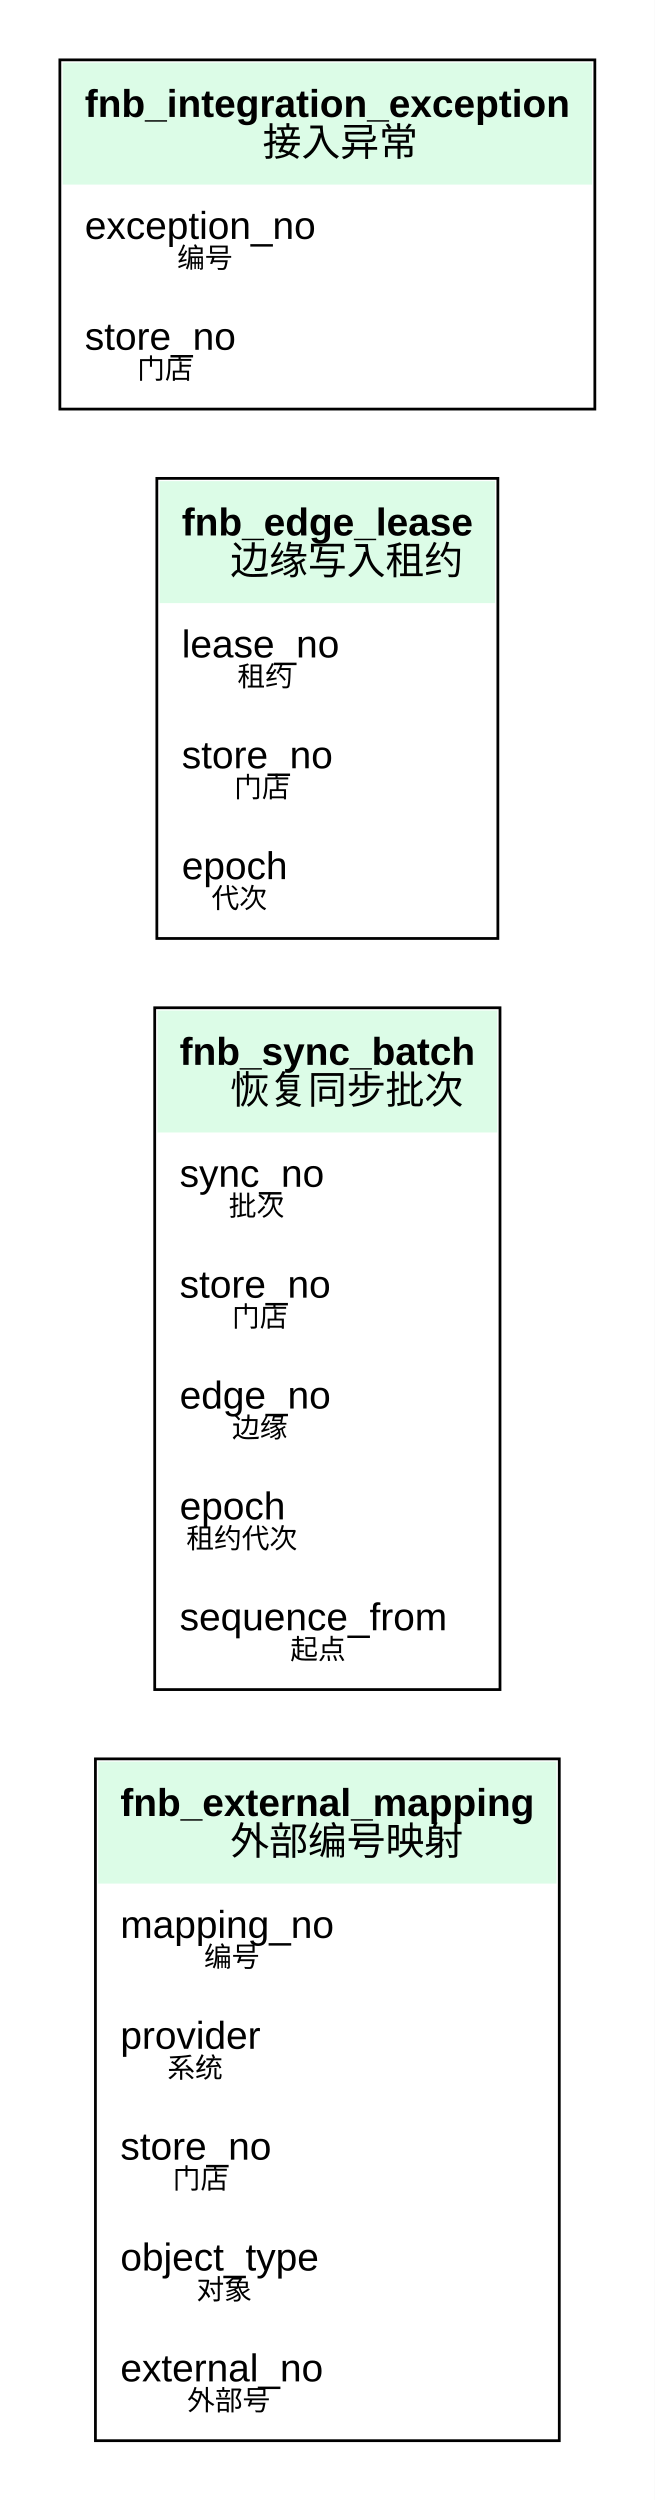
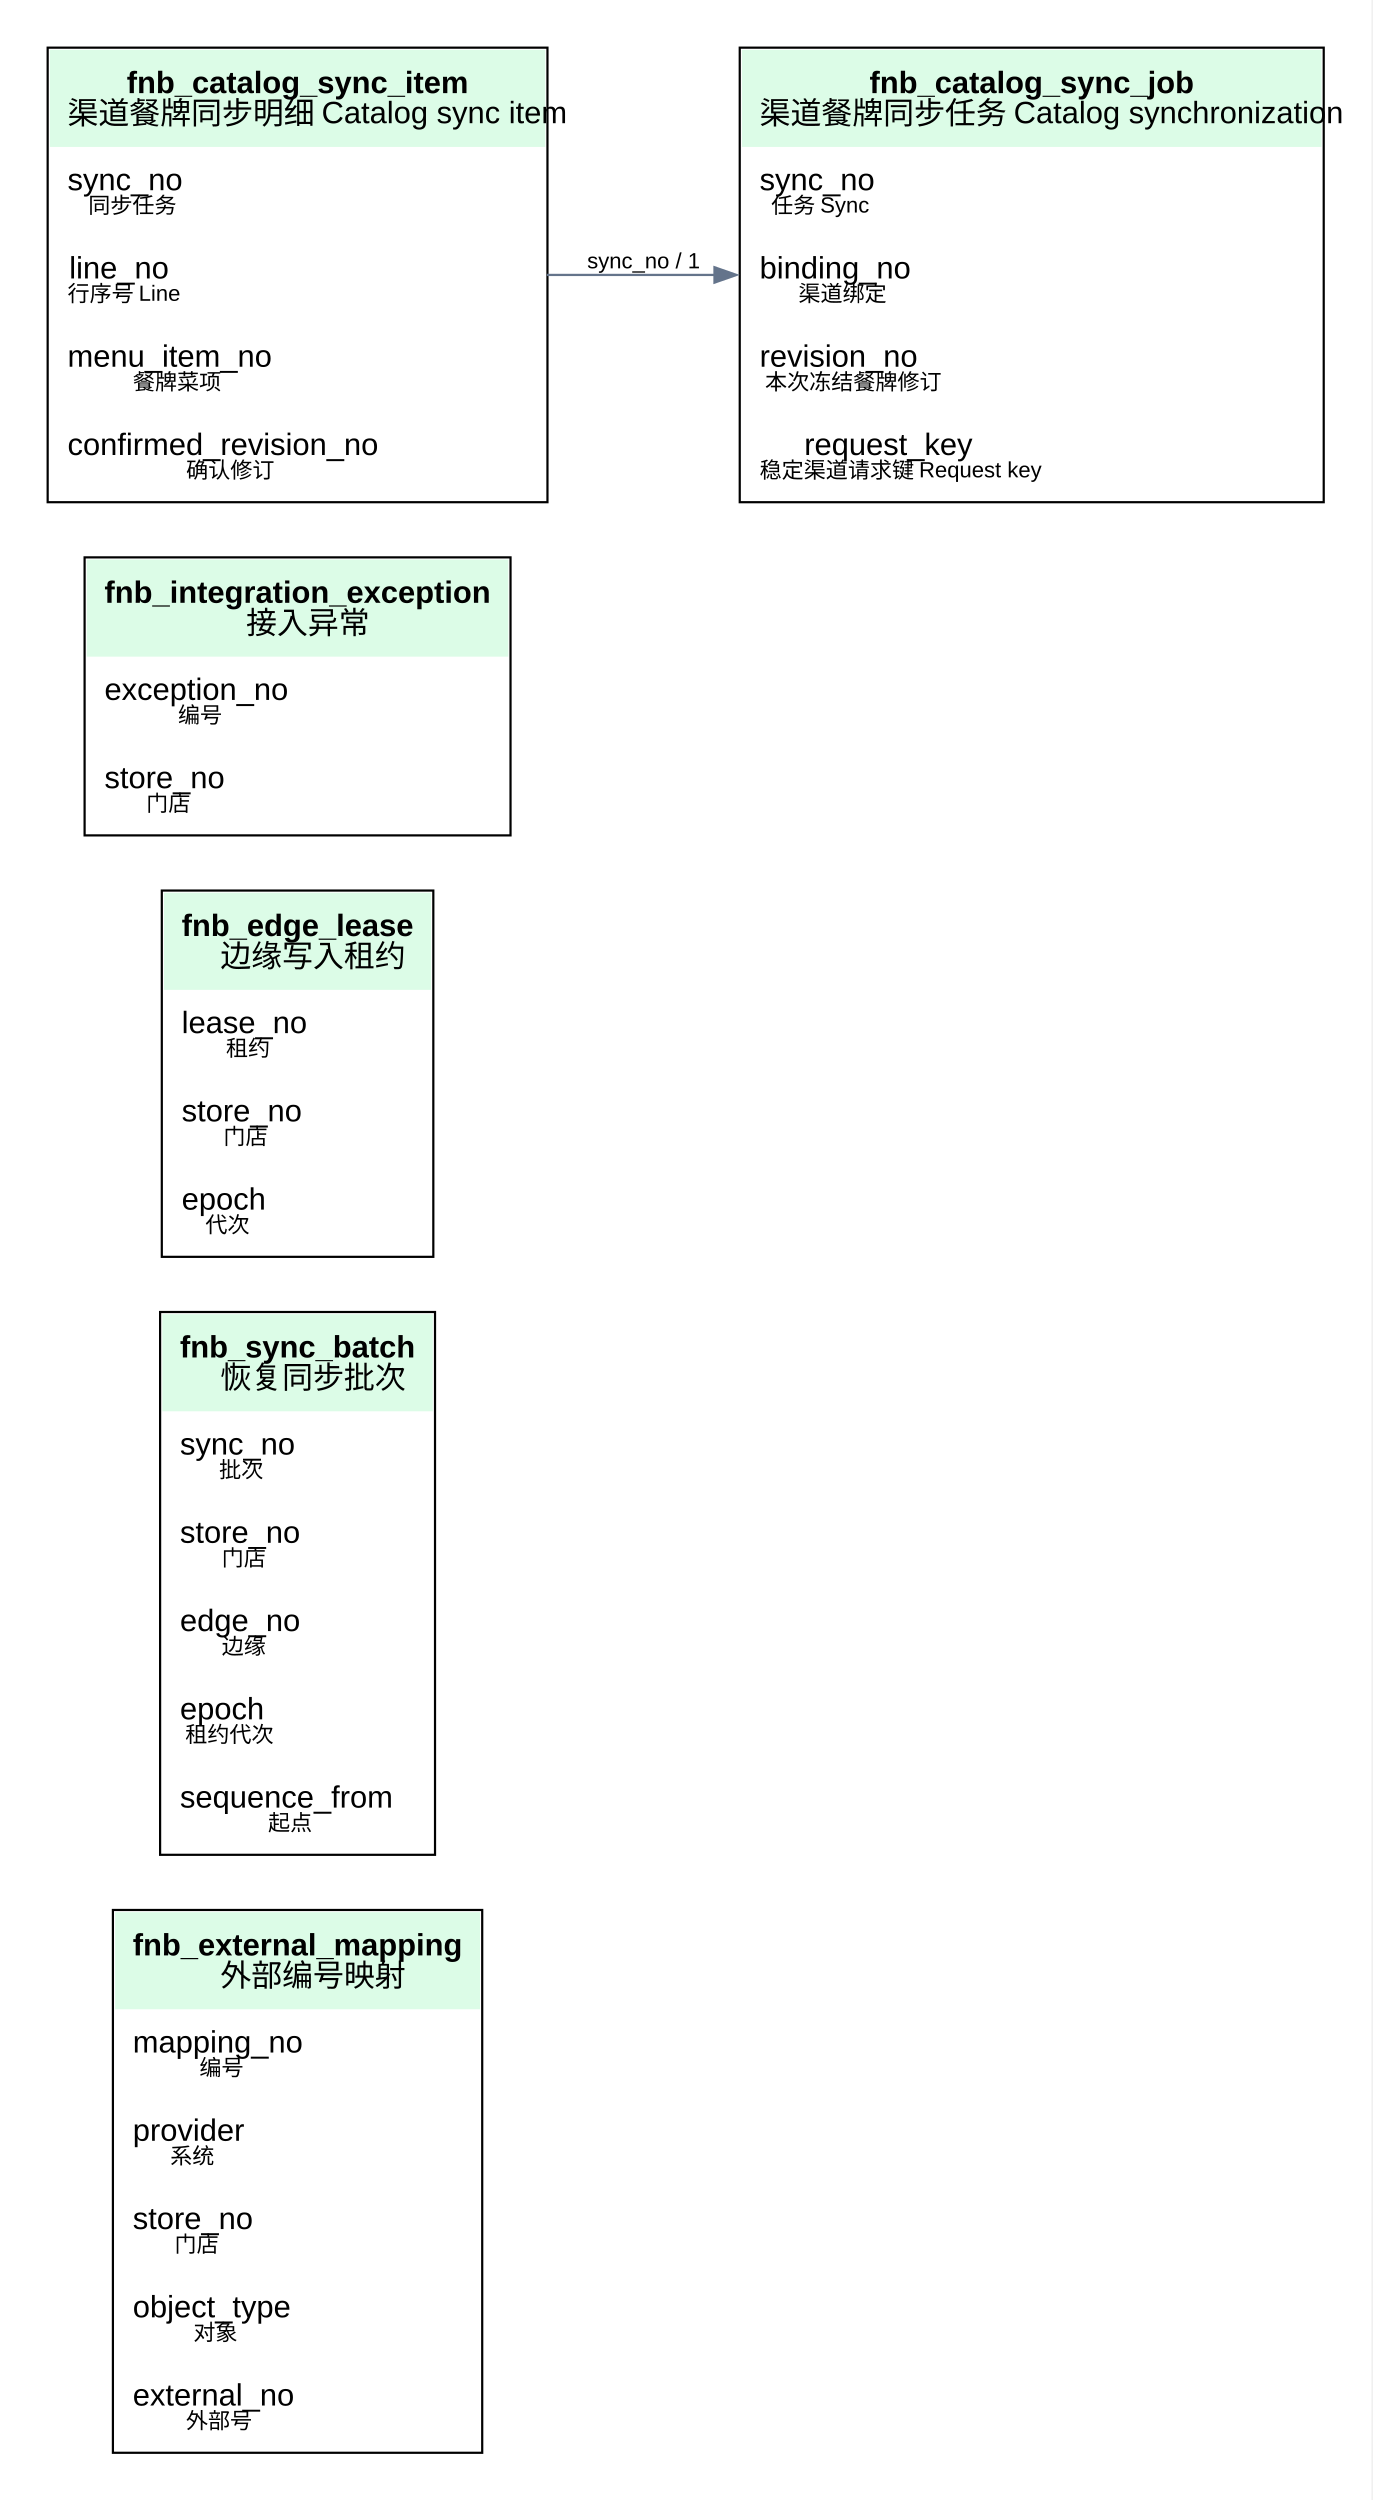
- <svg xmlns="http://www.w3.org/2000/svg" width="236pt" height="902pt" viewBox="0.00 0.00 236.00 902.00">
-   <g id="graph0" class="graph" transform="scale(1 1) rotate(0) translate(21.6 880.6)">
-     <polygon fill="white" stroke="none" points="-21.6,21.6 -21.6,-880.6 214.62,-880.6 214.62,21.6 -21.6,21.6" />
+ <svg xmlns="http://www.w3.org/2000/svg" width="622pt" height="1133pt" viewBox="0.00 0.00 622.00 1133.00">
+   <g id="graph0" class="graph" transform="scale(1 1) rotate(0) translate(21.6 1111.6)">
+     <polygon fill="white" stroke="none" points="-21.6,21.6 -21.6,-1111.6 599.91,-1111.6 599.91,21.6 -21.6,21.6" />
    <g id="node1" class="node">
-       <polygon fill="none" stroke="black" points="12.83,0 12.83,-246 180.19,-246 180.19,0 12.83,0" />
-       <polygon fill="#dcfce7" stroke="none" points="13.83,-201 13.83,-245 179.19,-245 179.19,-201 13.83,-201" />
-       <text xml:space="preserve" text-anchor="start" x="21.83" y="-225.4" font-family="Arial" font-weight="bold" font-size="14.00">fnb_external_mapping</text>
-       <text xml:space="preserve" text-anchor="start" x="61.5" y="-211.4" font-family="Arial" font-size="14.00">外部编号映射</text>
-       <text xml:space="preserve" text-anchor="start" x="21.83" y="-181.4" font-family="Arial" font-size="14.00">mapping_no</text>
-       <text xml:space="preserve" text-anchor="start" x="52.02" y="-171" font-family="Arial" font-size="10.00">编号</text>
-       <text xml:space="preserve" text-anchor="start" x="21.83" y="-141.4" font-family="Arial" font-size="14.00">provider</text>
-       <text xml:space="preserve" text-anchor="start" x="38.78" y="-131" font-family="Arial" font-size="10.00">系统</text>
-       <text xml:space="preserve" text-anchor="start" x="21.83" y="-101.4" font-family="Arial" font-size="14.00">store_no</text>
-       <text xml:space="preserve" text-anchor="start" x="40.73" y="-91" font-family="Arial" font-size="10.00">门店</text>
-       <text xml:space="preserve" text-anchor="start" x="21.83" y="-61.4" font-family="Arial" font-size="14.00">object_type</text>
-       <text xml:space="preserve" text-anchor="start" x="49.3" y="-51" font-family="Arial" font-size="10.00">对象</text>
-       <text xml:space="preserve" text-anchor="start" x="21.83" y="-21.4" font-family="Arial" font-size="14.00">external_no</text>
-       <text xml:space="preserve" text-anchor="start" x="45.91" y="-11" font-family="Arial" font-size="10.00">外部号</text>
+       <polygon fill="none" stroke="black" points="29.57,0 29.57,-246 196.94,-246 196.94,0 29.57,0" />
+       <polygon fill="#dcfce7" stroke="none" points="30.57,-201 30.57,-245 195.94,-245 195.94,-201 30.57,-201" />
+       <text xml:space="preserve" text-anchor="start" x="38.57" y="-225.4" font-family="Arial" font-weight="bold" font-size="14.00">fnb_external_mapping</text>
+       <text xml:space="preserve" text-anchor="start" x="78.25" y="-211.4" font-family="Arial" font-size="14.00">外部编号映射</text>
+       <text xml:space="preserve" text-anchor="start" x="38.57" y="-181.4" font-family="Arial" font-size="14.00">mapping_no</text>
+       <text xml:space="preserve" text-anchor="start" x="68.77" y="-171" font-family="Arial" font-size="10.00">编号</text>
+       <text xml:space="preserve" text-anchor="start" x="38.57" y="-141.4" font-family="Arial" font-size="14.00">provider</text>
+       <text xml:space="preserve" text-anchor="start" x="55.53" y="-131" font-family="Arial" font-size="10.00">系统</text>
+       <text xml:space="preserve" text-anchor="start" x="38.57" y="-101.4" font-family="Arial" font-size="14.00">store_no</text>
+       <text xml:space="preserve" text-anchor="start" x="57.48" y="-91" font-family="Arial" font-size="10.00">门店</text>
+       <text xml:space="preserve" text-anchor="start" x="38.57" y="-61.4" font-family="Arial" font-size="14.00">object_type</text>
+       <text xml:space="preserve" text-anchor="start" x="66.04" y="-51" font-family="Arial" font-size="10.00">对象</text>
+       <text xml:space="preserve" text-anchor="start" x="38.57" y="-21.4" font-family="Arial" font-size="14.00">external_no</text>
+       <text xml:space="preserve" text-anchor="start" x="62.65" y="-11" font-family="Arial" font-size="10.00">外部号</text>
    </g>
    <g id="node2" class="node">
-       <polygon fill="none" stroke="black" points="34.22,-271 34.22,-517 158.8,-517 158.8,-271 34.22,-271" />
-       <polygon fill="#dcfce7" stroke="none" points="35.22,-472 35.22,-516 157.8,-516 157.8,-472 35.22,-472" />
-       <text xml:space="preserve" text-anchor="start" x="43.22" y="-496.4" font-family="Arial" font-weight="bold" font-size="14.00">fnb_sync_batch</text>
-       <text xml:space="preserve" text-anchor="start" x="61.5" y="-482.4" font-family="Arial" font-size="14.00">恢复同步批次</text>
-       <text xml:space="preserve" text-anchor="start" x="43.22" y="-452.4" font-family="Arial" font-size="14.00">sync_no</text>
-       <text xml:space="preserve" text-anchor="start" x="60.95" y="-442" font-family="Arial" font-size="10.00">批次</text>
-       <text xml:space="preserve" text-anchor="start" x="43.22" y="-412.4" font-family="Arial" font-size="14.00">store_no</text>
-       <text xml:space="preserve" text-anchor="start" x="62.12" y="-402" font-family="Arial" font-size="10.00">门店</text>
-       <text xml:space="preserve" text-anchor="start" x="43.22" y="-372.4" font-family="Arial" font-size="14.00">edge_no</text>
-       <text xml:space="preserve" text-anchor="start" x="62.13" y="-362" font-family="Arial" font-size="10.00">边缘</text>
-       <text xml:space="preserve" text-anchor="start" x="43.22" y="-332.4" font-family="Arial" font-size="14.00">epoch</text>
-       <text xml:space="preserve" text-anchor="start" x="45.62" y="-322" font-family="Arial" font-size="10.00">租约代次</text>
-       <text xml:space="preserve" text-anchor="start" x="43.22" y="-292.4" font-family="Arial" font-size="14.00">sequence_from</text>
-       <text xml:space="preserve" text-anchor="start" x="83.13" y="-282" font-family="Arial" font-size="10.00">起点</text>
+       <polygon fill="none" stroke="black" points="50.96,-271 50.96,-517 175.55,-517 175.55,-271 50.96,-271" />
+       <polygon fill="#dcfce7" stroke="none" points="51.96,-472 51.96,-516 174.55,-516 174.55,-472 51.96,-472" />
+       <text xml:space="preserve" text-anchor="start" x="59.96" y="-496.4" font-family="Arial" font-weight="bold" font-size="14.00">fnb_sync_batch</text>
+       <text xml:space="preserve" text-anchor="start" x="78.25" y="-482.4" font-family="Arial" font-size="14.00">恢复同步批次</text>
+       <text xml:space="preserve" text-anchor="start" x="59.96" y="-452.4" font-family="Arial" font-size="14.00">sync_no</text>
+       <text xml:space="preserve" text-anchor="start" x="77.7" y="-442" font-family="Arial" font-size="10.00">批次</text>
+       <text xml:space="preserve" text-anchor="start" x="59.96" y="-412.4" font-family="Arial" font-size="14.00">store_no</text>
+       <text xml:space="preserve" text-anchor="start" x="78.87" y="-402" font-family="Arial" font-size="10.00">门店</text>
+       <text xml:space="preserve" text-anchor="start" x="59.96" y="-372.4" font-family="Arial" font-size="14.00">edge_no</text>
+       <text xml:space="preserve" text-anchor="start" x="78.88" y="-362" font-family="Arial" font-size="10.00">边缘</text>
+       <text xml:space="preserve" text-anchor="start" x="59.96" y="-332.4" font-family="Arial" font-size="14.00">epoch</text>
+       <text xml:space="preserve" text-anchor="start" x="62.36" y="-322" font-family="Arial" font-size="10.00">租约代次</text>
+       <text xml:space="preserve" text-anchor="start" x="59.96" y="-292.4" font-family="Arial" font-size="14.00">sequence_from</text>
+       <text xml:space="preserve" text-anchor="start" x="99.88" y="-282" font-family="Arial" font-size="10.00">起点</text>
    </g>
    <g id="node3" class="node">
-       <polygon fill="none" stroke="black" points="34.99,-542 34.99,-708 158.03,-708 158.03,-542 34.99,-542" />
-       <polygon fill="#dcfce7" stroke="none" points="35.99,-663 35.99,-707 157.03,-707 157.03,-663 35.99,-663" />
-       <text xml:space="preserve" text-anchor="start" x="43.99" y="-687.4" font-family="Arial" font-weight="bold" font-size="14.00">fnb_edge_lease</text>
-       <text xml:space="preserve" text-anchor="start" x="61.5" y="-673.4" font-family="Arial" font-size="14.00">边缘写入租约</text>
-       <text xml:space="preserve" text-anchor="start" x="43.99" y="-643.4" font-family="Arial" font-size="14.00">lease_no</text>
-       <text xml:space="preserve" text-anchor="start" x="64.06" y="-633" font-family="Arial" font-size="10.00">租约</text>
-       <text xml:space="preserve" text-anchor="start" x="43.99" y="-603.4" font-family="Arial" font-size="14.00">store_no</text>
-       <text xml:space="preserve" text-anchor="start" x="62.89" y="-593" font-family="Arial" font-size="10.00">门店</text>
-       <text xml:space="preserve" text-anchor="start" x="43.99" y="-563.4" font-family="Arial" font-size="14.00">epoch</text>
-       <text xml:space="preserve" text-anchor="start" x="54.72" y="-553" font-family="Arial" font-size="10.00">代次</text>
+       <polygon fill="none" stroke="black" points="51.73,-542 51.73,-708 174.78,-708 174.78,-542 51.73,-542" />
+       <polygon fill="#dcfce7" stroke="none" points="52.73,-663 52.73,-707 173.78,-707 173.78,-663 52.73,-663" />
+       <text xml:space="preserve" text-anchor="start" x="60.73" y="-687.4" font-family="Arial" font-weight="bold" font-size="14.00">fnb_edge_lease</text>
+       <text xml:space="preserve" text-anchor="start" x="78.25" y="-673.4" font-family="Arial" font-size="14.00">边缘写入租约</text>
+       <text xml:space="preserve" text-anchor="start" x="60.73" y="-643.4" font-family="Arial" font-size="14.00">lease_no</text>
+       <text xml:space="preserve" text-anchor="start" x="80.81" y="-633" font-family="Arial" font-size="10.00">租约</text>
+       <text xml:space="preserve" text-anchor="start" x="60.73" y="-603.4" font-family="Arial" font-size="14.00">store_no</text>
+       <text xml:space="preserve" text-anchor="start" x="79.64" y="-593" font-family="Arial" font-size="10.00">门店</text>
+       <text xml:space="preserve" text-anchor="start" x="60.73" y="-563.4" font-family="Arial" font-size="14.00">epoch</text>
+       <text xml:space="preserve" text-anchor="start" x="71.47" y="-553" font-family="Arial" font-size="10.00">代次</text>
    </g>
    <g id="node4" class="node">
-       <polygon fill="none" stroke="black" points="0,-733 0,-859 193.02,-859 193.02,-733 0,-733" />
-       <polygon fill="#dcfce7" stroke="none" points="1,-814 1,-858 192.02,-858 192.02,-814 1,-814" />
-       <text xml:space="preserve" text-anchor="start" x="9" y="-838.4" font-family="Arial" font-weight="bold" font-size="14.00">fnb_integration_exception</text>
-       <text xml:space="preserve" text-anchor="start" x="73.17" y="-824.4" font-family="Arial" font-size="14.00">接入异常</text>
-       <text xml:space="preserve" text-anchor="start" x="9" y="-794.4" font-family="Arial" font-size="14.00">exception_no</text>
-       <text xml:space="preserve" text-anchor="start" x="42.31" y="-784" font-family="Arial" font-size="10.00">编号</text>
-       <text xml:space="preserve" text-anchor="start" x="9" y="-754.4" font-family="Arial" font-size="14.00">store_no</text>
-       <text xml:space="preserve" text-anchor="start" x="27.91" y="-744" font-family="Arial" font-size="10.00">门店</text>
+       <polygon fill="none" stroke="black" points="16.74,-733 16.74,-859 209.77,-859 209.77,-733 16.74,-733" />
+       <polygon fill="#dcfce7" stroke="none" points="17.74,-814 17.74,-858 208.77,-858 208.77,-814 17.74,-814" />
+       <text xml:space="preserve" text-anchor="start" x="25.74" y="-838.4" font-family="Arial" font-weight="bold" font-size="14.00">fnb_integration_exception</text>
+       <text xml:space="preserve" text-anchor="start" x="89.92" y="-824.4" font-family="Arial" font-size="14.00">接入异常</text>
+       <text xml:space="preserve" text-anchor="start" x="25.74" y="-794.4" font-family="Arial" font-size="14.00">exception_no</text>
+       <text xml:space="preserve" text-anchor="start" x="59.05" y="-784" font-family="Arial" font-size="10.00">编号</text>
+       <text xml:space="preserve" text-anchor="start" x="25.74" y="-754.4" font-family="Arial" font-size="14.00">store_no</text>
+       <text xml:space="preserve" text-anchor="start" x="44.65" y="-744" font-family="Arial" font-size="10.00">门店</text>
+     </g>
+     <g id="node5" class="node">
+       <polygon fill="none" stroke="black" points="313.65,-884 313.65,-1090 578.31,-1090 578.31,-884 313.65,-884" />
+       <polygon fill="#dcfce7" stroke="none" points="314.65,-1045 314.65,-1089 577.31,-1089 577.31,-1045 314.65,-1045" />
+       <text xml:space="preserve" text-anchor="start" x="372.46" y="-1069.4" font-family="Arial" font-weight="bold" font-size="14.00">fnb_catalog_sync_job</text>
+       <text xml:space="preserve" text-anchor="start" x="322.65" y="-1055.4" font-family="Arial" font-size="14.00">渠道餐牌同步任务 Catalog synchronization</text>
+       <text xml:space="preserve" text-anchor="start" x="322.65" y="-1025.4" font-family="Arial" font-size="14.00">sync_no</text>
+       <text xml:space="preserve" text-anchor="start" x="327.88" y="-1015" font-family="Arial" font-size="10.00">任务 Sync</text>
+       <text xml:space="preserve" text-anchor="start" x="322.65" y="-985.4" font-family="Arial" font-size="14.00">binding_no</text>
+       <text xml:space="preserve" text-anchor="start" x="340.24" y="-975" font-family="Arial" font-size="10.00">渠道绑定</text>
+       <text xml:space="preserve" text-anchor="start" x="322.65" y="-945.4" font-family="Arial" font-size="14.00">revision_no</text>
+       <text xml:space="preserve" text-anchor="start" x="325.11" y="-935" font-family="Arial" font-size="10.00">本次冻结餐牌修订</text>
+       <text xml:space="preserve" text-anchor="start" x="342.87" y="-905.4" font-family="Arial" font-size="14.00">request_key</text>
+       <text xml:space="preserve" text-anchor="start" x="322.65" y="-895" font-family="Arial" font-size="10.00">稳定渠道请求键 Request key</text>
+     </g>
+     <g id="node6" class="node">
+       <polygon fill="none" stroke="black" points="0,-884 0,-1090 226.51,-1090 226.51,-884 0,-884" />
+       <polygon fill="#dcfce7" stroke="none" points="1,-1045 1,-1089 225.51,-1089 225.51,-1045 1,-1045" />
+       <text xml:space="preserve" text-anchor="start" x="35.84" y="-1069.4" font-family="Arial" font-weight="bold" font-size="14.00">fnb_catalog_sync_item</text>
+       <text xml:space="preserve" text-anchor="start" x="9" y="-1055.4" font-family="Arial" font-size="14.00">渠道餐牌同步明细 Catalog sync item</text>
+       <text xml:space="preserve" text-anchor="start" x="9" y="-1025.4" font-family="Arial" font-size="14.00">sync_no</text>
+       <text xml:space="preserve" text-anchor="start" x="18.4" y="-1015" font-family="Arial" font-size="10.00">同步任务</text>
+       <text xml:space="preserve" text-anchor="start" x="9.77" y="-985.4" font-family="Arial" font-size="14.00">line_no</text>
+       <text xml:space="preserve" text-anchor="start" x="9" y="-975" font-family="Arial" font-size="10.00">行序号 Line</text>
+       <text xml:space="preserve" text-anchor="start" x="9" y="-945.4" font-family="Arial" font-size="14.00">menu_item_no</text>
+       <text xml:space="preserve" text-anchor="start" x="38.64" y="-935" font-family="Arial" font-size="10.00">餐牌菜项</text>
+       <text xml:space="preserve" text-anchor="start" x="9" y="-905.4" font-family="Arial" font-size="14.00">confirmed_revision_no</text>
+       <text xml:space="preserve" text-anchor="start" x="62.76" y="-895" font-family="Arial" font-size="10.00">确认修订</text>
+     </g>
+     <g id="edge1" class="edge">
+       <path fill="none" stroke="#64748b" d="M226.22,-987C250.71,-987 276.95,-987 302.44,-987" />
+       <polygon fill="#64748b" stroke="#64748b" points="302.19,-990.5 312.19,-987 302.19,-983.5 302.19,-990.5" />
+       <text xml:space="preserve" text-anchor="middle" x="270.08" y="-990" font-family="Arial" font-size="10.00">sync_no / 1</text>
    </g>
  </g>
</svg>
